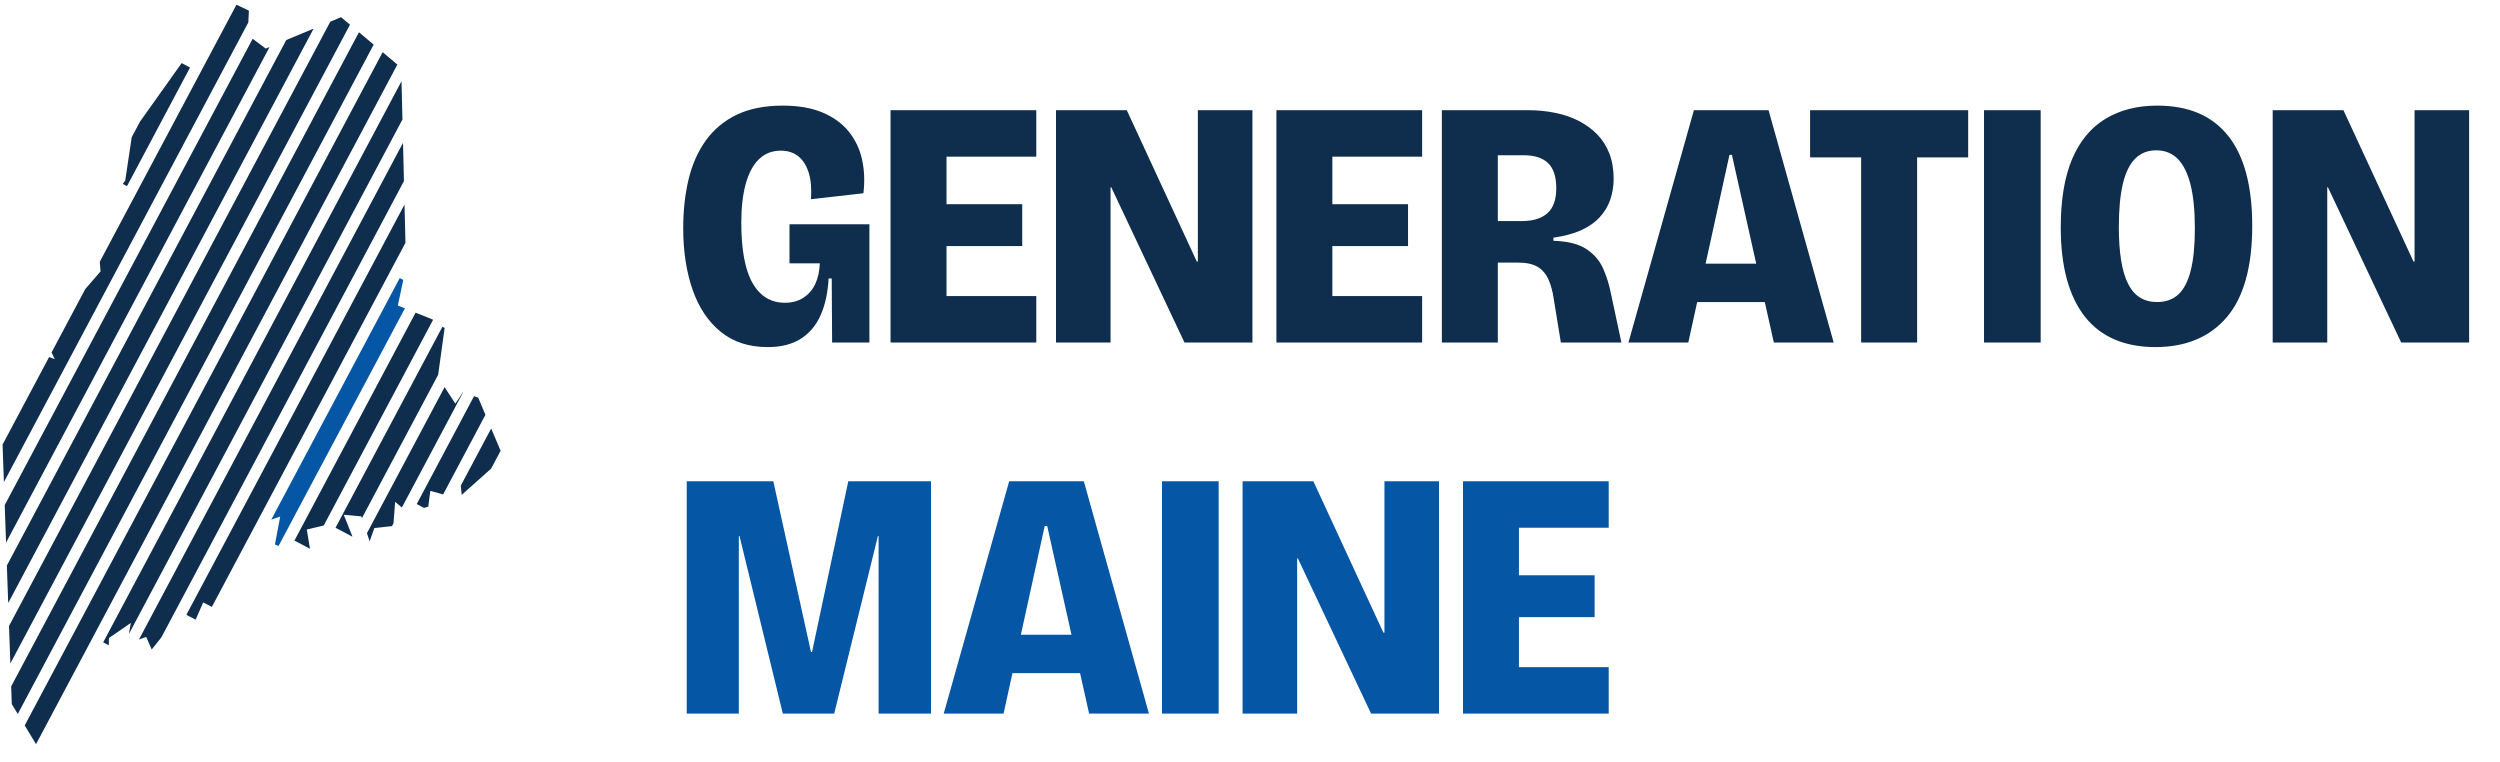
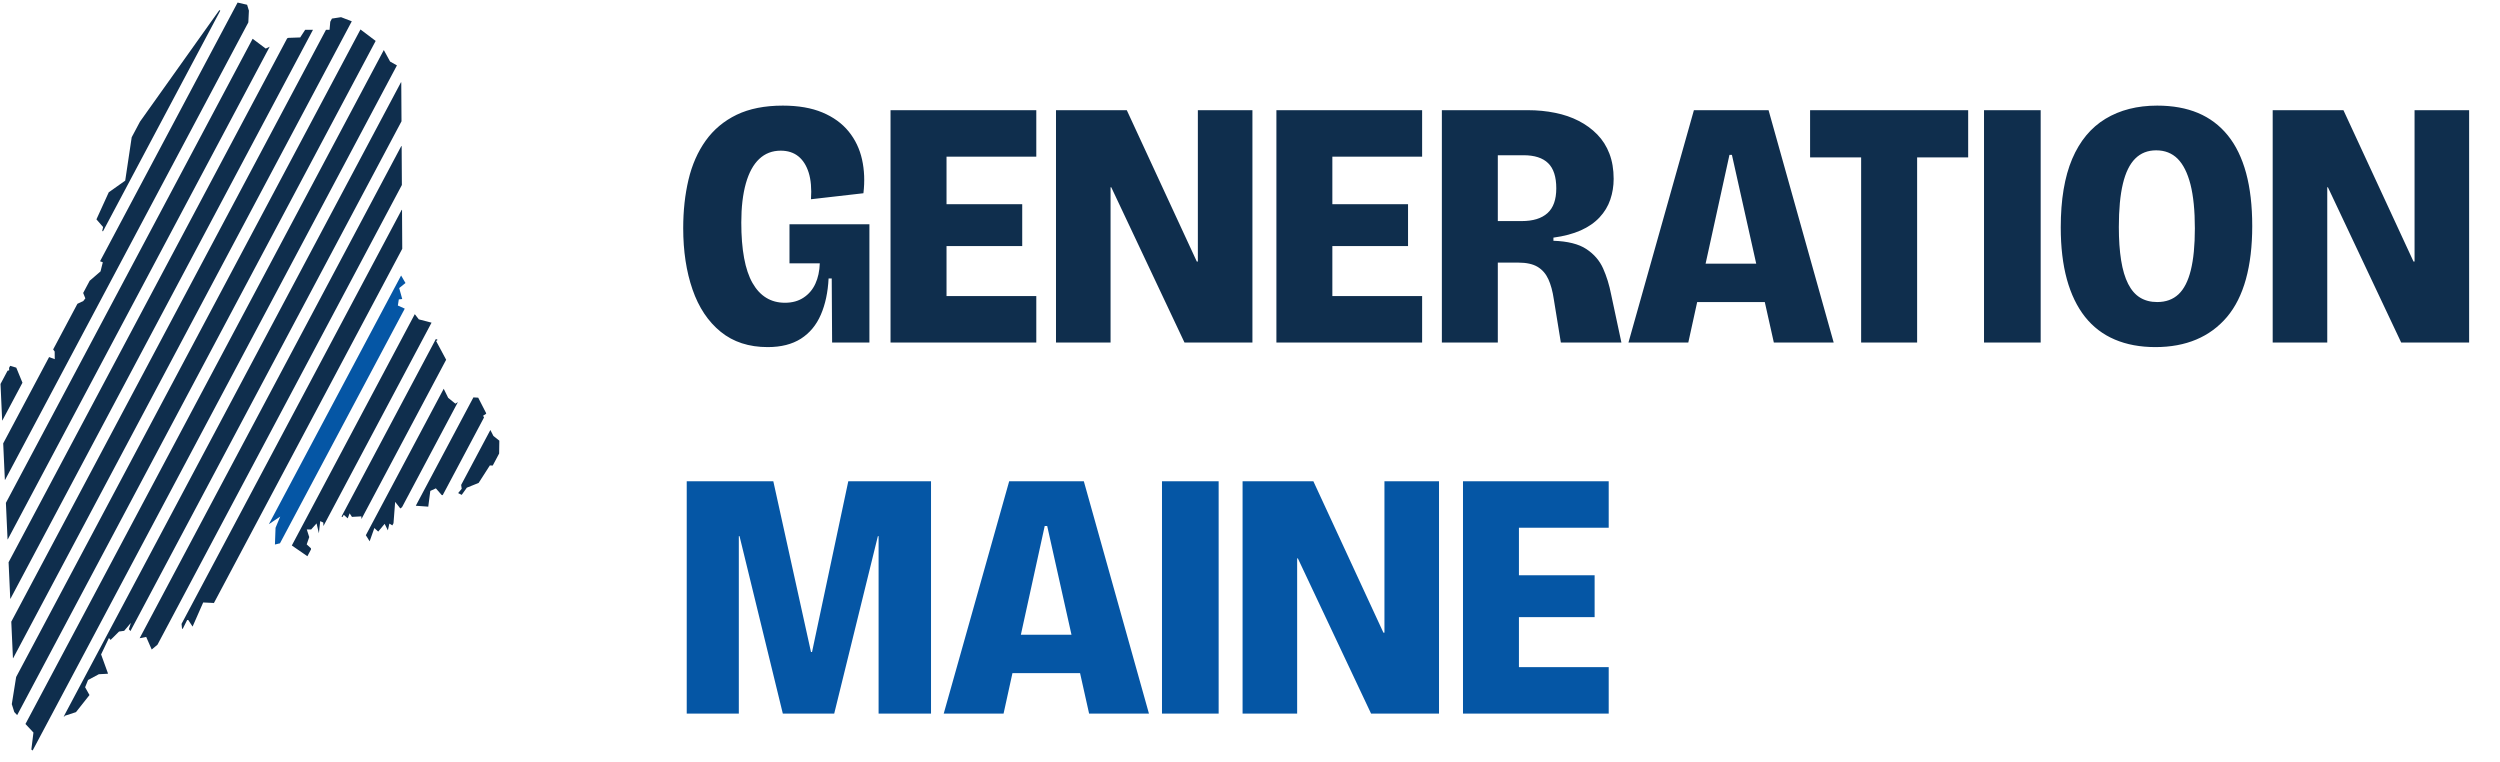
<svg xmlns="http://www.w3.org/2000/svg" viewBox="0 0 525.5 160" width="525.5" height="160" role="img" aria-label="Generation Maine">
  <defs>
    <clipPath id="l0">
-       <path d="M52.32 2.24 L52.07 7.38 L55.86 10.21 L71.69 3.61 L84.33 14.25 L85.35 56.07 L83.63 64.22 L93.56 68.22 L92.04 79.22 L95.72 84.85 L97.30 82.46 L100.52 83.59 L105.83 96.19 L97.05 104.02 L96.67 100.08 L94.18 104.20 L90.45 103.19 L90.02 106.50 L85.77 107.76 L83.06 105.49 L82.67 110.56 L78.69 110.99 L77.70 113.78 L75.95 108.54 L72.26 108.21 L74.52 113.87 L70.83 117.62 L67.93 114.95 L69.26 110.17 L64.49 111.30 L65.51 117.54 L57.79 114.46 L58.90 108.58 L53.81 110.31 L52.11 123.54 L46.71 128.67 L42.71 126.64 L40.48 131.71 L39.44 130.12 L36.64 133.41 L35.29 132.25 L31.89 136.53 L30.73 133.88 L26.70 135.34 L27.51 130.93 L22.90 134.11 L22.72 141.62 L18.51 142.93 L18.81 146.10 L13.58 150.47 L9.74 160.00 L2.48 148.01 L0.00 78.34 L3.42 77.28 L5.82 81.11 L7.33 73.93 L11.51 75.50 L9.25 70.80 L21.13 57.05 L20.27 46.11 L26.32 37.97 L27.84 27.80 L47.62 0.00Z" />
+       <path d="M52.32 2.24 L52.07 7.38 L55.86 10.21 L60.58 7.96 L63.10 7.87 L64.15 6.26 L69.27 6.26 L69.48 3.95 L71.69 3.61 L74.99 4.88 L75.45 5.95 L80.10 9.46 L82.00 12.94 L84.33 14.25 L84.57 55.15 L85.35 56.07 L83.98 57.34 L85.23 59.49 L83.91 60.55 L84.55 62.86 L83.83 62.93 L83.63 64.22 L86.12 65.35 L85.94 64.41 L88.03 67.13 L91.78 68.10 L92.91 67.46 L93.56 68.22 L93.90 71.19 L92.71 70.95 L91.67 71.68 L93.84 75.73 L92.04 79.22 L94.21 83.63 L95.72 84.85 L96.98 84.07 L97.30 82.46 L98.74 83.49 L100.52 83.59 L102.24 86.95 L101.55 87.38 L103.71 91.63 L104.96 92.63 L104.91 95.97 L105.83 96.19 L103.89 97.88 L102.97 97.83 L100.61 101.51 L98.13 102.51 L97.05 104.02 L96.30 103.65 L97.05 102.74 L96.67 100.08 L94.92 101.02 L95.27 102.83 L94.18 104.20 L92.85 104.06 L91.62 102.65 L90.45 103.19 L90.02 106.50 L87.01 106.28 L85.77 107.76 L85.26 106.04 L84.15 106.88 L83.06 105.49 L82.67 110.56 L81.85 110.06 L81.53 111.48 L80.85 110.11 L79.50 111.74 L78.69 110.99 L77.70 113.78 L76.09 111.21 L75.95 108.54 L73.98 108.65 L73.49 107.90 L73.09 108.96 L72.26 108.21 L71.31 109.89 L72.63 110.05 L74.52 113.87 L72.99 115.32 L71.55 115.49 L70.83 117.62 L68.69 116.64 L67.93 114.95 L68.77 112.13 L69.80 111.54 L69.26 110.17 L68.01 111.38 L67.96 109.84 L67.31 109.54 L67.03 112.09 L66.54 110.02 L65.40 111.30 L64.49 111.30 L65.00 112.90 L64.47 114.43 L65.36 115.25 L65.51 117.54 L60.20 113.87 L57.79 114.46 L57.92 110.94 L58.90 108.58 L56.43 110.24 L55.90 109.37 L53.81 110.31 L54.53 114.03 L53.27 115.10 L50.78 122.01 L51.01 122.69 L52.25 122.46 L52.11 123.54 L46.71 128.67 L46.18 127.36 L45.32 127.89 L45.57 127.19 L44.88 126.74 L42.71 126.64 L40.48 131.71 L39.44 130.12 L38.29 132.42 L38.14 130.94 L37.46 132.11 L36.73 131.76 L36.64 133.41 L35.29 132.25 L34.09 134.69 L31.89 136.53 L30.73 133.88 L28.83 134.26 L27.72 136.08 L27.72 135.10 L26.70 135.34 L27.81 133.13 L27.09 132.26 L27.51 130.93 L26.10 132.60 L25.02 132.75 L23.25 134.51 L22.90 134.11 L21.25 137.56 L22.72 141.62 L20.78 141.72 L18.51 142.93 L17.89 144.46 L18.81 146.10 L15.97 149.69 L13.58 150.47 L12.56 153.11 L13.00 154.26 L10.71 159.40 L9.74 160.00 L6.59 157.55 L7.03 153.98 L3.00 149.67 L2.48 148.01 L3.42 142.14 L2.86 141.44 L0.00 78.34 L1.93 77.84 L1.88 76.82 L3.42 77.28 L4.80 80.64 L5.82 81.11 L7.06 78.11 L6.61 74.96 L7.33 73.93 L11.51 75.50 L11.49 73.89 L9.25 70.80 L13.46 65.20 L17.51 63.27 L17.94 62.72 L17.07 60.55 L21.13 57.05 L21.61 55.13 L19.65 54.41 L20.48 53.25 L19.63 52.37 L20.63 51.01 L19.81 50.73 L20.48 49.49 L21.30 49.42 L21.67 47.72 L20.27 46.11 L22.86 40.42 L26.32 37.97 L27.84 27.80 L47.62 0.00 L51.94 1.00Z" />
    </clipPath>
  </defs>
  <g clip-path="url(#l0)">
-     <path d="M38.2 13.27 L24.95 38.2" stroke="#0F2E4D" stroke-width="3.95" fill="none" />
-     <path d="M53.34 -1.64 L-1.18 100.89" stroke="#0F2E4D" stroke-width="3.95" fill="none" />
-     <path d="M56.56 5.87 L-0.72 113.59" stroke="#0F2E4D" stroke-width="3.95" fill="none" />
-     <path d="M64.9 3.73 L-0.27 126.3" stroke="#0F2E4D" stroke-width="3.95" fill="none" />
-     <path d="M73.87 0.41 L0.18 139.01" stroke="#0F2E4D" stroke-width="3.95" fill="none" />
-     <path d="M78.85 4.6 L0.69 151.6" stroke="#0F2E4D" stroke-width="3.95" fill="none" />
-     <path d="M83.83 8.79 L4.53 157.94" stroke="#0F2E4D" stroke-width="3.95" fill="none" />
-     <path d="M86.35 17.61 L23.43 135.95" stroke="#0F2E4D" stroke-width="3.95" fill="none" />
-     <path d="M86.66 30.57 L29.33 138.4" stroke="#0F2E4D" stroke-width="3.95" fill="none" />
-     <path d="M86.98 43.53 L40.92 130.16" stroke="#0F2E4D" stroke-width="3.95" fill="none" />
-     <path d="M85.77 59.37 L56.66 114.11" stroke="#0556A5" stroke-width="3.95" fill="none" />
-     <path d="M91.05 62.98 L63.64 114.55" stroke="#0F2E4D" stroke-width="3.95" fill="none" />
-     <path d="M94.74 69.61 L72.27 111.86" stroke="#0F2E4D" stroke-width="3.95" fill="none" />
-     <path d="M96.54 79.78 L78.17 114.33" stroke="#0F2E4D" stroke-width="3.95" fill="none" />
-     <path d="M102.9 81.36 L89.34 106.88" stroke="#0F2E4D" stroke-width="3.95" fill="none" />
-     <path d="M106.09 88.93 L97.12 105.79" stroke="#0F2E4D" stroke-width="3.95" fill="none" />
+     <path d="M44.56 1.31 L19.9 47.7" stroke="#0F2E4D" stroke-width="3.95" fill="none" />
+     <path d="M4.15 77.32 L-1.25 87.46" stroke="#0F2E4D" stroke-width="3.95" fill="none" />
+     <path d="M52.12 0.65 L-0.68 99.95" stroke="#0F2E4D" stroke-width="3.95" fill="none" />
+     <path d="M55.01 8.77 L-0.11 112.45" stroke="#0F2E4D" stroke-width="3.95" fill="none" />
+     <path d="M64.16 5.12 L0.45 124.94" stroke="#0F2E4D" stroke-width="3.95" fill="none" />
+     <path d="M72.37 3.23 L1.02 137.43" stroke="#0F2E4D" stroke-width="3.95" fill="none" />
+     <path d="M77.68 6.81 L1.72 149.66" stroke="#0F2E4D" stroke-width="3.95" fill="none" />
+     <path d="M82.52 11.26 L4.95 157.14" stroke="#0F2E4D" stroke-width="3.95" fill="none" />
+     <path d="M86.03 18.22 L15.14 151.53" stroke="#0F2E4D" stroke-width="3.95" fill="none" />
+     <path d="M86.1 31.62 L30.58 136.05" stroke="#0F2E4D" stroke-width="3.95" fill="none" />
+     <path d="M86.18 45.03 L39.52 132.79" stroke="#0F2E4D" stroke-width="3.95" fill="none" />
+     <path d="M86.16 58.64 L56.61 114.21" stroke="#0556A5" stroke-width="3.95" fill="none" />
+     <path d="M89.12 66.61 L62.7 116.31" stroke="#0F2E4D" stroke-width="3.95" fill="none" />
+     <path d="M93.37 72.18 L73.53 109.5" stroke="#0F2E4D" stroke-width="3.95" fill="none" />
+     <path d="M95.1 82.48 L78.23 114.21" stroke="#0F2E4D" stroke-width="3.95" fill="none" />
+     <path d="M101.62 83.77 L89.02 107.47" stroke="#0F2E4D" stroke-width="3.95" fill="none" />
+     <path d="M104.91 91.14 L97.64 104.81" stroke="#0F2E4D" stroke-width="3.95" fill="none" />
  </g>
  <path fill="#0F2E4D" d="M161.37 72.96Q155.45 72.96 151.49 69.74Q147.53 66.52 145.57 60.86Q143.61 55.2 143.61 47.95Q143.61 42.47 144.72 37.78Q145.83 33.08 148.34 29.56Q150.86 26.05 154.85 24.12Q158.85 22.2 164.55 22.2Q169.43 22.2 172.87 23.64Q176.31 25.08 178.39 27.64Q180.46 30.19 181.2 33.52Q181.94 36.85 181.49 40.62L170.47 41.88Q170.69 38.55 169.99 36.3Q169.28 34.04 167.8 32.85Q166.32 31.67 164.1 31.67Q161.44 31.67 159.59 33.41Q157.74 35.15 156.78 38.55Q155.82 41.96 155.82 46.77Q155.82 51.06 156.41 54.24Q157 57.42 158.18 59.49Q159.37 61.57 161.07 62.6Q162.77 63.64 164.99 63.64Q167.29 63.64 168.91 62.56Q170.54 61.49 171.39 59.64Q172.24 57.79 172.32 55.35H165.95V47.14H182.75V56.02V72H174.91L174.83 58.53H174.17Q173.95 62.9 172.54 66.15Q171.13 69.41 168.36 71.19Q165.58 72.96 161.37 72.96ZM187.19 72V23.16H198.96V72ZM195.85 72V62.23H217.83V72ZM195.85 51.72V42.92H214.87V51.72ZM195.85 32.93V23.16H217.83V32.93ZM221.97 72V23.16H236.85L251.57 54.98H251.79V23.16H263.26V72H248.98L233.59 39.37H233.44V72ZM268.3 72V23.16H280.06V72ZM276.95 72V62.23H298.93V72ZM276.95 51.72V42.92H295.97V51.72ZM276.95 32.93V23.16H298.93V32.93ZM303.08 72V23.16H321.13Q324.17 23.16 326.9 23.72Q329.64 24.27 331.86 25.42Q334.08 26.56 335.75 28.27Q337.41 29.97 338.3 32.3Q339.19 34.63 339.19 37.59Q339.19 39.88 338.48 41.96Q337.78 44.03 336.23 45.69Q334.67 47.36 332.27 48.43Q329.86 49.5 326.53 49.95V50.61Q331.05 50.76 333.45 52.35Q335.86 53.94 336.97 56.42Q338.08 58.9 338.67 61.94L340.82 72H328.09L326.61 62.9Q326.24 60.38 325.46 58.68Q324.68 56.98 323.2 56.09Q321.72 55.2 319.13 55.2H314.84V72ZM314.84 46.47H319.87Q323.43 46.47 325.28 44.8Q327.13 43.14 327.13 39.59Q327.13 35.96 325.42 34.3Q323.72 32.63 320.24 32.63H314.84ZM342.3 72 356.06 23.16H371.75L385.44 72H372.86L364.05 32.56H363.53L354.88 72ZM350.95 63.49V55.42H377.67V63.49ZM391.21 72V23.16H402.98V72ZM380.48 33.08V23.16H413.71V33.08ZM417.04 72V23.16H428.95V72ZM453.07 72.96Q448.26 72.96 444.53 71.37Q440.79 69.78 438.27 66.6Q435.76 63.42 434.46 58.72Q433.17 54.02 433.17 47.8Q433.17 39.07 435.57 33.41Q437.98 27.75 442.57 24.97Q447.15 22.2 453.44 22.2Q458.33 22.2 462.03 23.75Q465.73 25.31 468.28 28.45Q470.83 31.6 472.13 36.37Q473.42 41.14 473.42 47.51Q473.42 53.87 472.09 58.68Q470.76 63.49 468.1 66.64Q465.43 69.78 461.66 71.37Q457.88 72.96 453.07 72.96ZM453.44 63.49Q456.18 63.49 457.92 61.86Q459.66 60.23 460.51 56.79Q461.36 53.35 461.36 48.02Q461.36 42.4 460.44 38.77Q459.51 35.15 457.74 33.37Q455.96 31.6 453.22 31.6Q450.56 31.6 448.82 33.34Q447.08 35.07 446.23 38.63Q445.38 42.18 445.38 47.73Q445.38 51.72 445.86 54.72Q446.34 57.72 447.34 59.68Q448.34 61.64 449.85 62.56Q451.37 63.49 453.44 63.49ZM477.72 72V23.16H492.59L507.32 54.98H507.54V23.16H519.01V72H504.73L489.33 39.37H489.19V72Z" />
  <path fill="#0556A5" d="M144.35 150V101.16H162.55L170.47 137.05H170.69L178.31 101.16H195.7V150H184.68V112.7H184.53L175.35 150H164.55L155.45 112.7H155.3V150ZM198.37 150 212.13 101.16H227.82L241.51 150H228.93L220.12 110.56H219.6L210.95 150ZM207.02 141.49V133.42H233.74V141.49ZM244.25 150V101.16H256.16V150ZM261.19 150V101.16H276.07L290.79 132.98H291.01V101.16H302.48V150H288.2L272.81 117.37H272.66V150ZM307.52 150V101.16H319.28V150ZM316.17 150V140.23H338.15V150ZM316.17 129.72V120.92H335.19V129.72ZM316.17 110.93V101.16H338.15V110.93Z" />
</svg>
